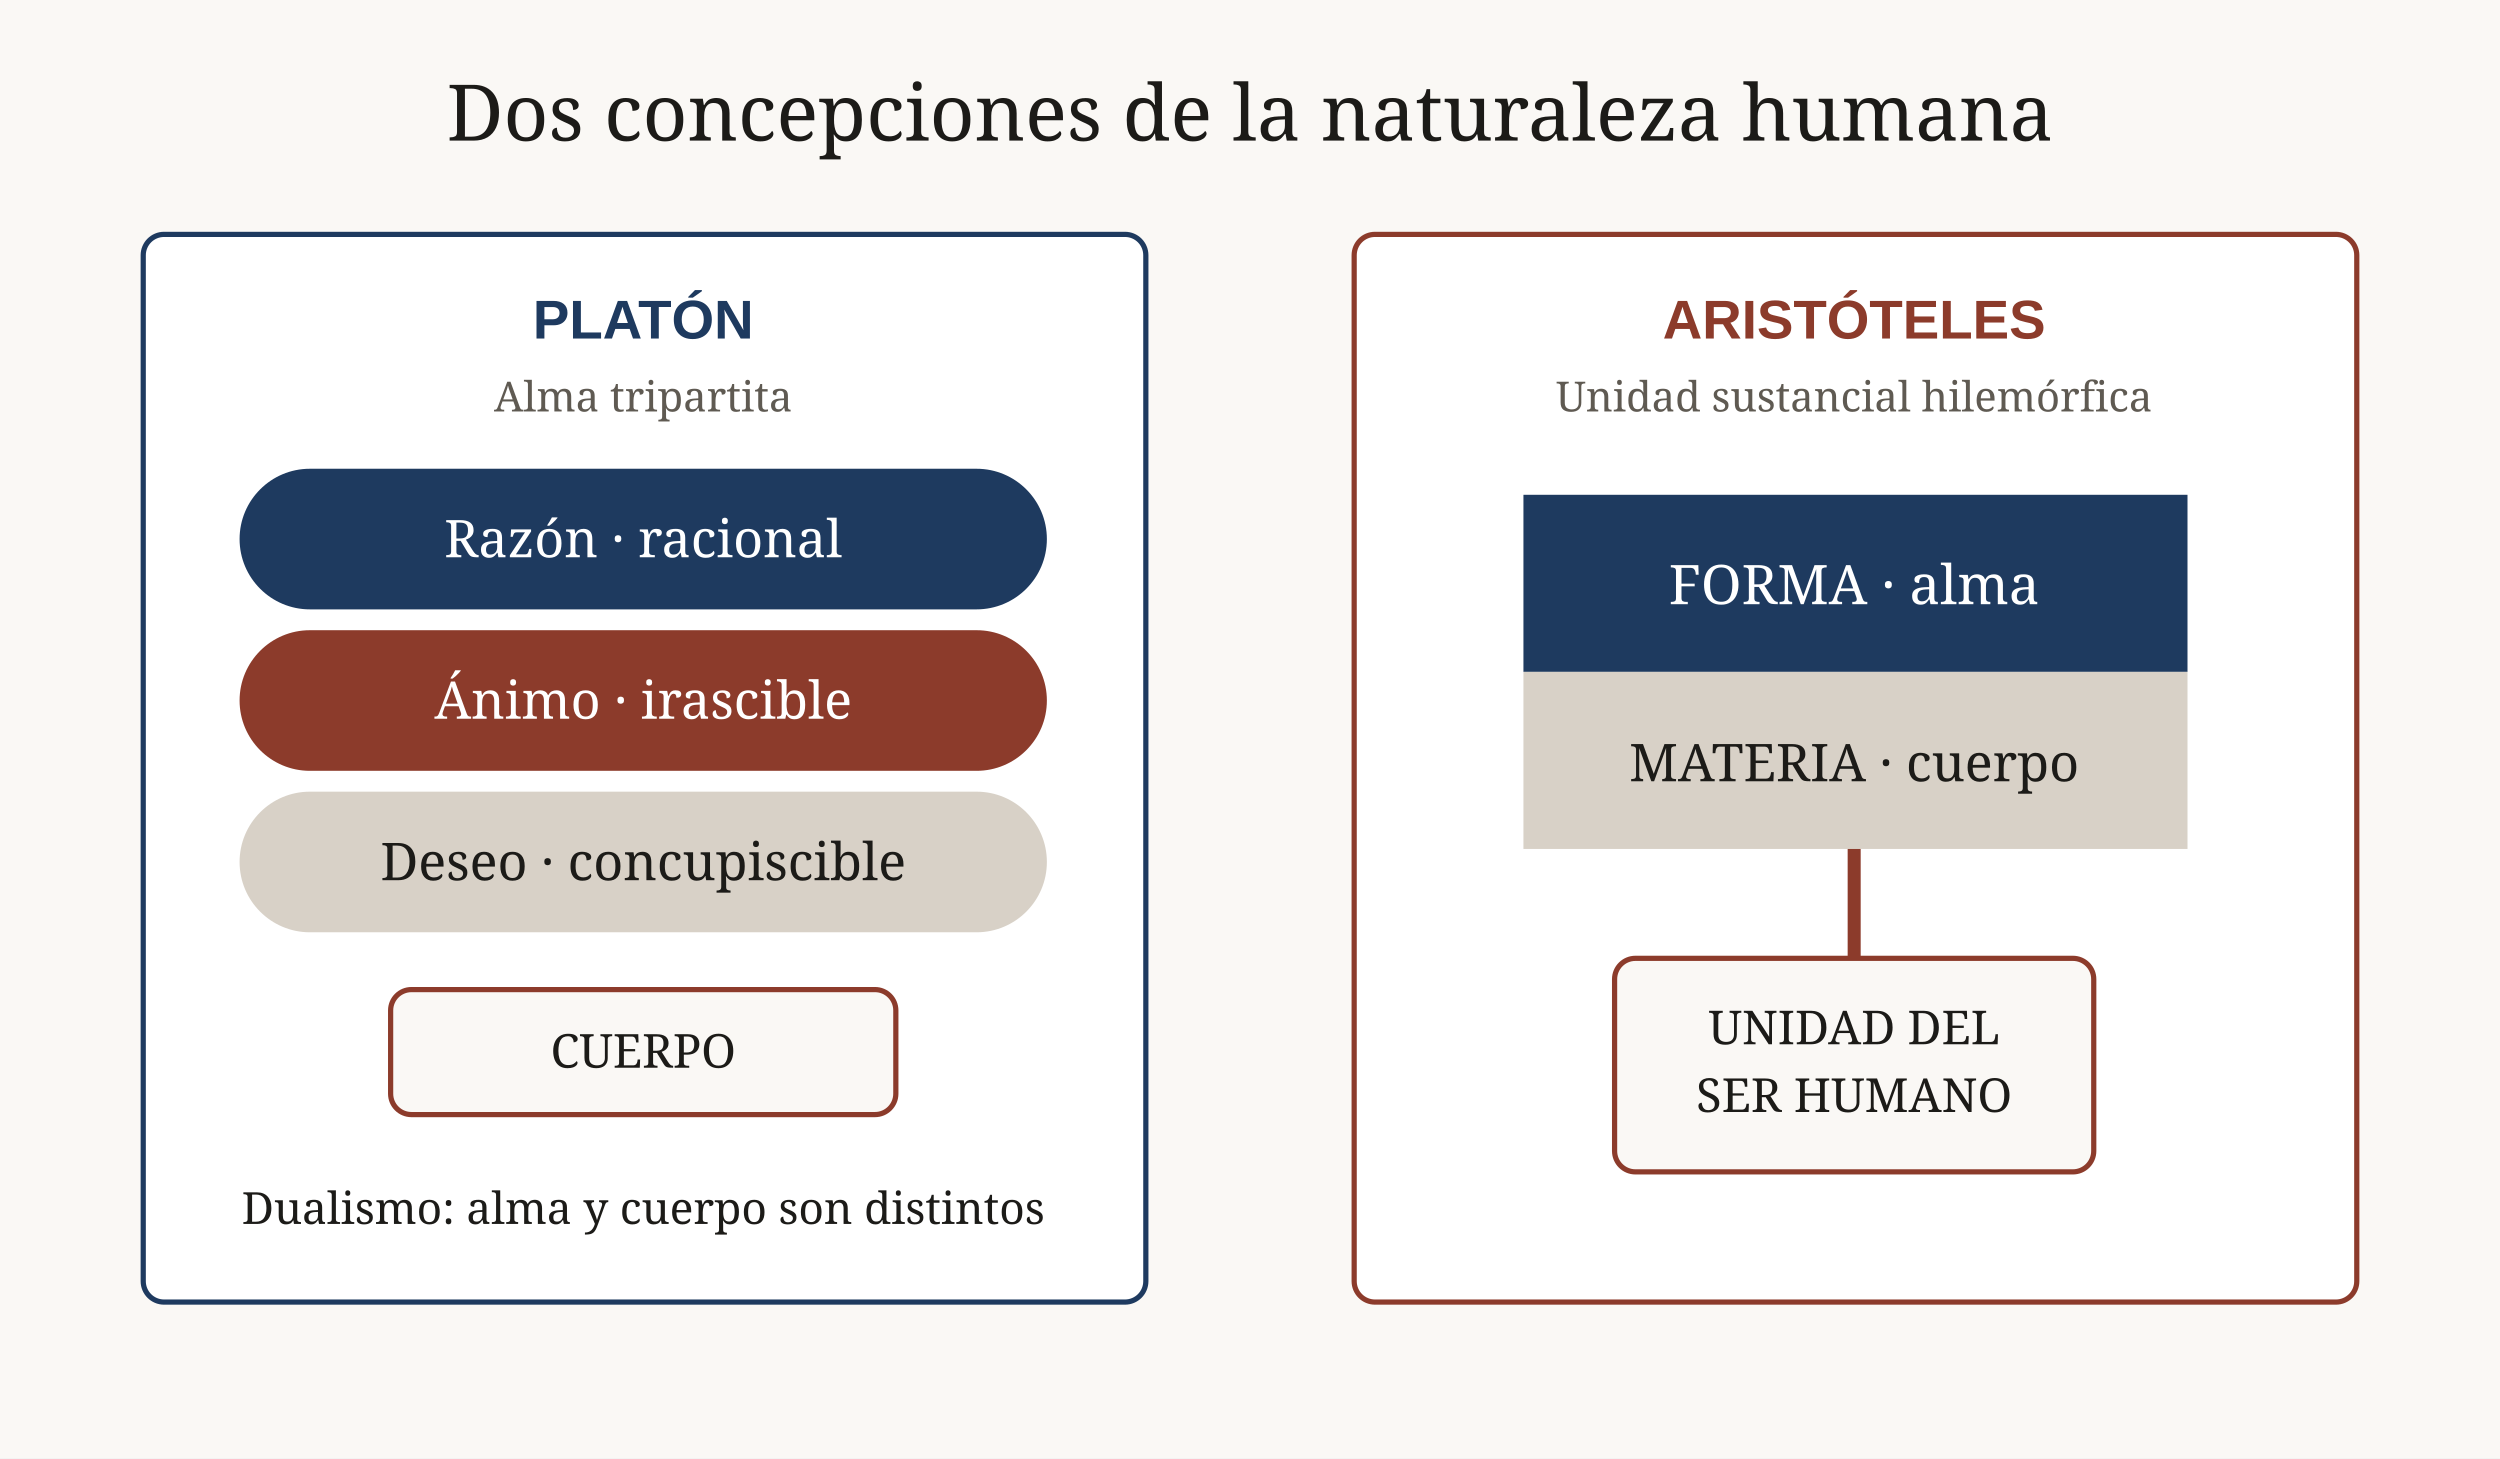
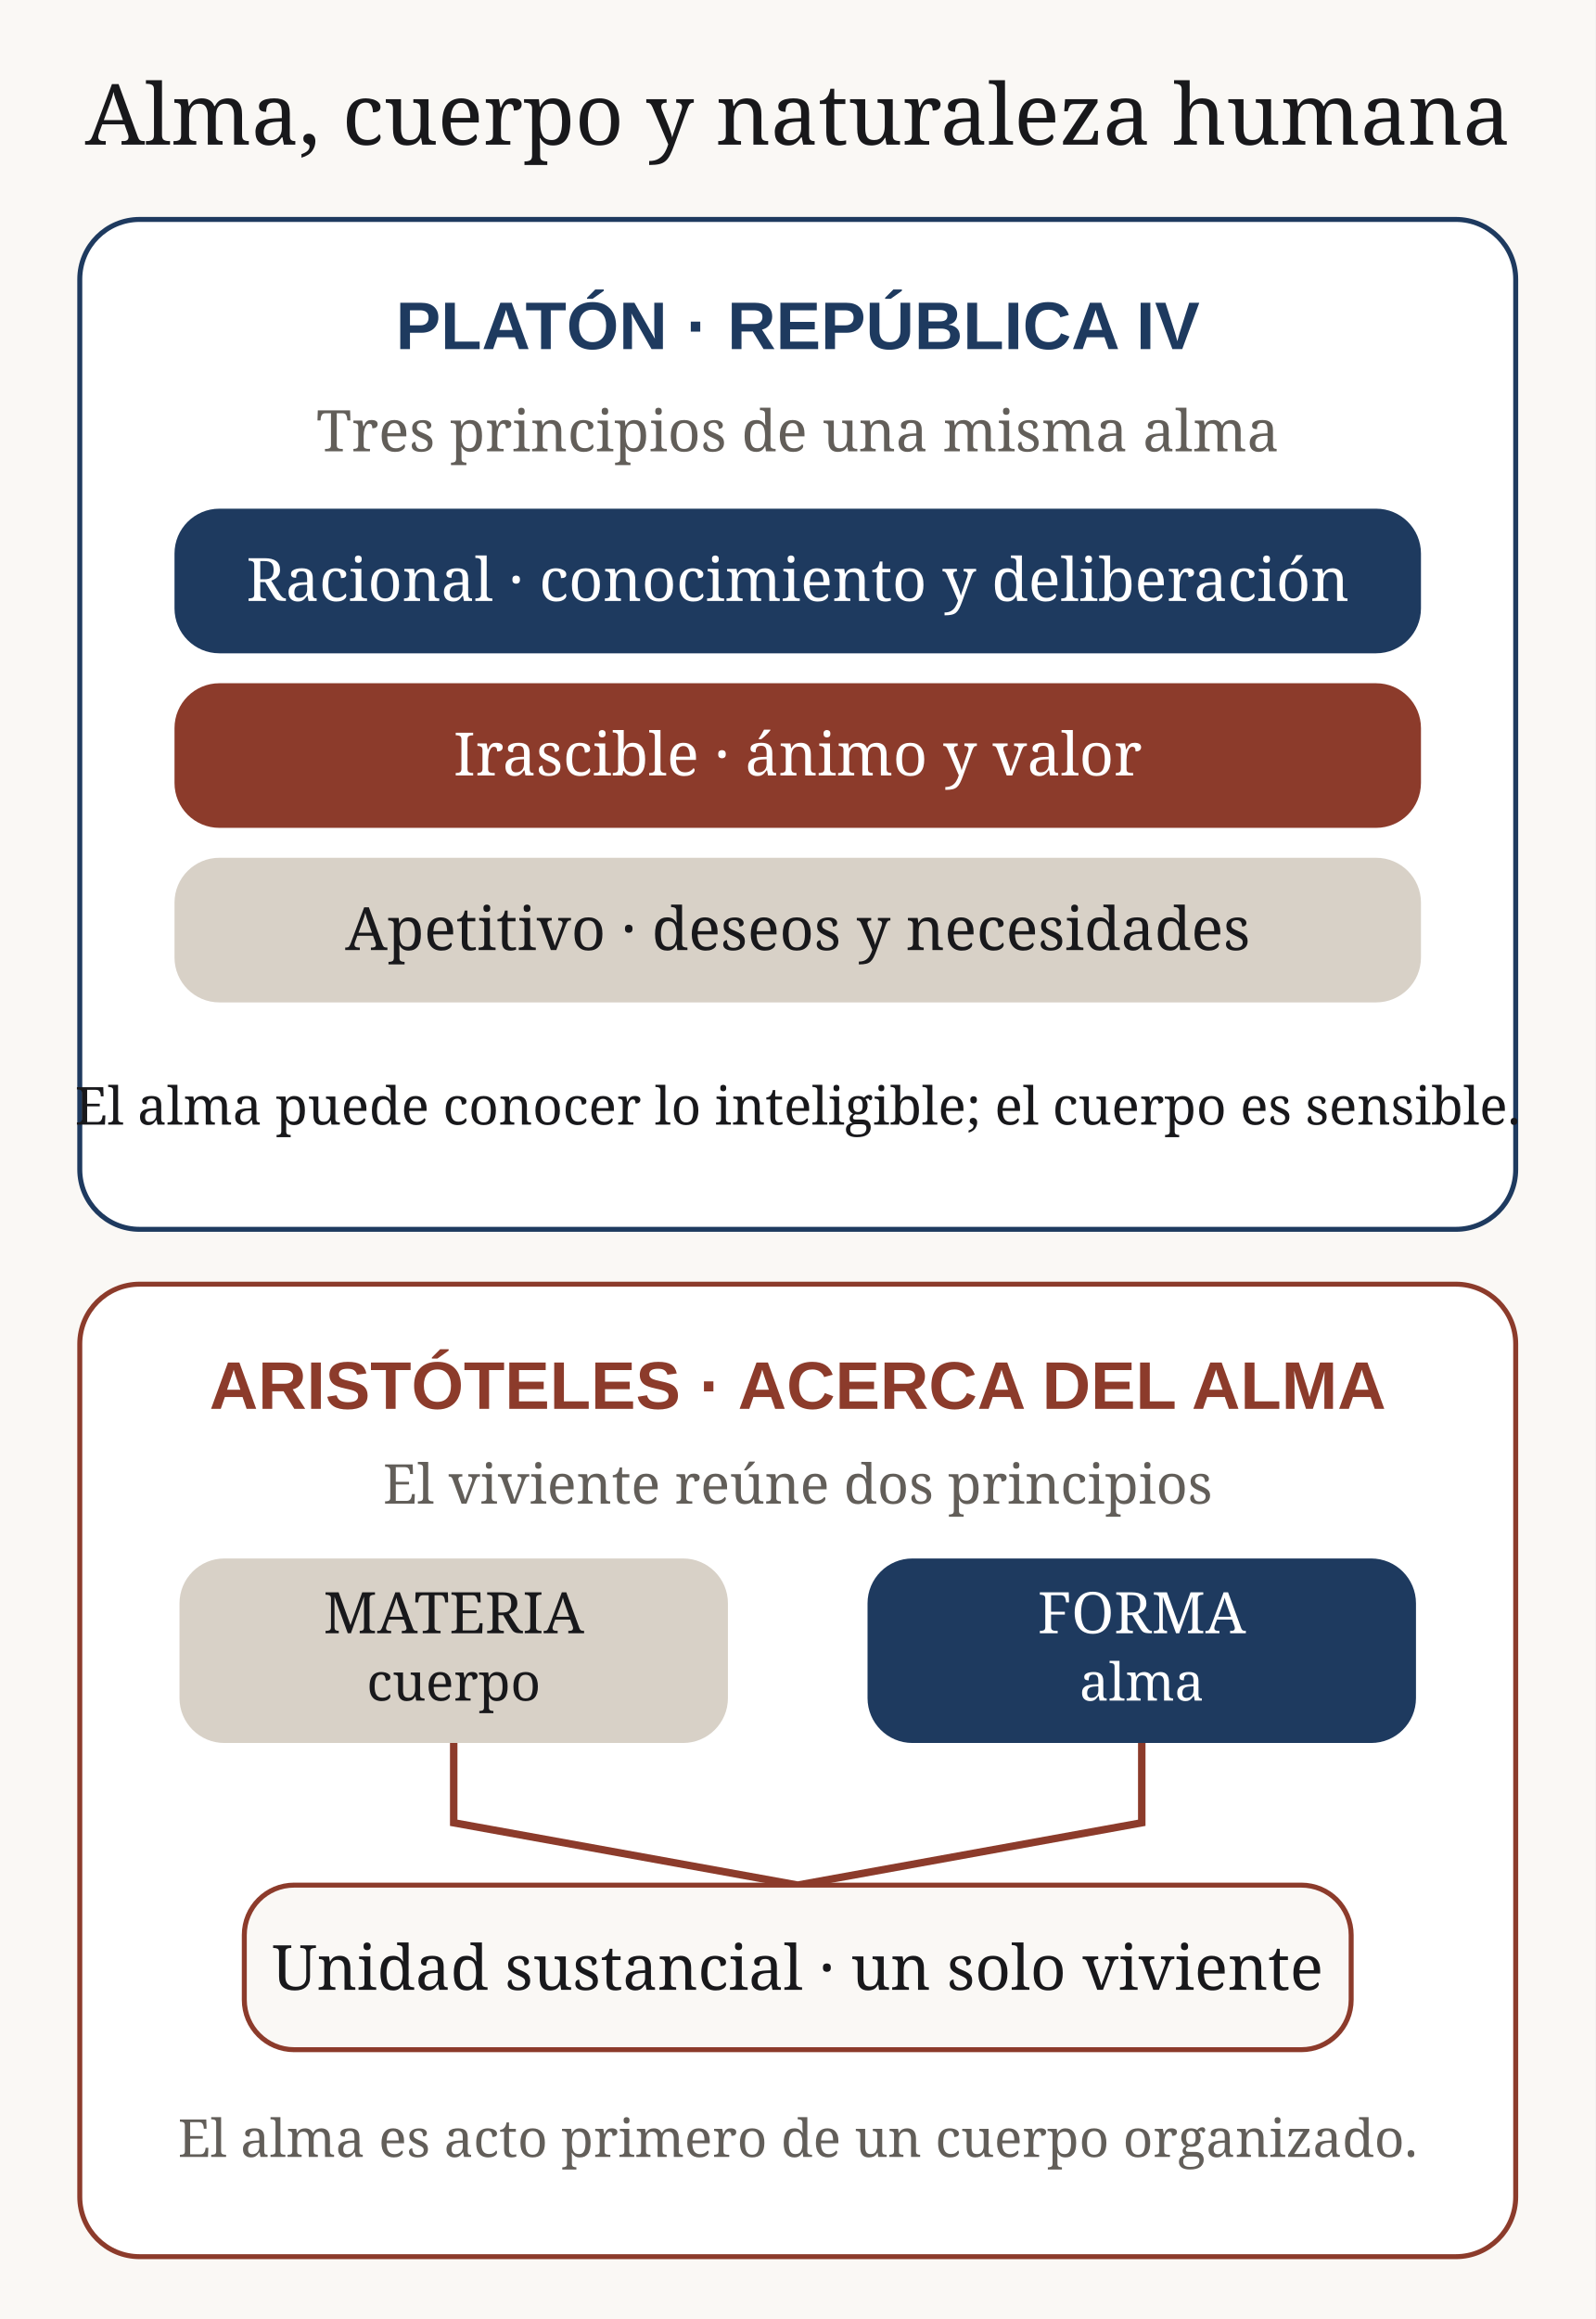
- <svg xmlns="http://www.w3.org/2000/svg" viewBox="0 0 960 560" role="img" aria-labelledby="title desc">
-   <rect width="960" height="560" fill="#FAF8F5" />
-   <text x="480" y="54" text-anchor="middle" fill="#1C1B18" font-family="Georgia, serif" font-size="30">Dos concepciones de la naturaleza humana</text>
-   <rect x="55" y="90" width="385" height="410" rx="8" fill="#FFFFFF" stroke="#1E3A5F" stroke-width="2" />
-   <text x="247" y="130" text-anchor="middle" fill="#1E3A5F" font-family="Arial, sans-serif" font-size="21" font-weight="700">PLATÓN</text>
-   <text x="247" y="158" text-anchor="middle" fill="#5f5a52" font-family="Georgia, serif" font-size="16">Alma tripartita</text>
-   <rect x="92" y="180" width="310" height="54" rx="27" fill="#1E3A5F" />
-   <text x="247" y="214" text-anchor="middle" fill="#FFFFFF" font-family="Georgia, serif" font-size="20">Razón · racional</text>
-   <rect x="92" y="242" width="310" height="54" rx="27" fill="#8C3B2B" />
-   <text x="247" y="276" text-anchor="middle" fill="#FFFFFF" font-family="Georgia, serif" font-size="20">Ánimo · irascible</text>
-   <rect x="92" y="304" width="310" height="54" rx="27" fill="#d8d1c7" />
-   <text x="247" y="338" text-anchor="middle" fill="#1C1B18" font-family="Georgia, serif" font-size="20">Deseo · concupiscible</text>
-   <rect x="150" y="380" width="194" height="48" rx="8" fill="#FAF8F5" stroke="#8C3B2B" stroke-width="2" />
-   <text x="247" y="410" text-anchor="middle" fill="#1C1B18" font-family="Georgia, serif" font-size="18">CUERPO</text>
-   <text x="247" y="470" text-anchor="middle" fill="#1C1B18" font-family="Georgia, serif" font-size="17">Dualismo: alma y cuerpo son distintos</text>
-   <rect x="520" y="90" width="385" height="410" rx="8" fill="#FFFFFF" stroke="#8C3B2B" stroke-width="2" />
-   <text x="712" y="130" text-anchor="middle" fill="#8C3B2B" font-family="Arial, sans-serif" font-size="21" font-weight="700">ARISTÓTELES</text>
-   <text x="712" y="158" text-anchor="middle" fill="#5f5a52" font-family="Georgia, serif" font-size="16">Unidad sustancial hilemórfica</text>
-   <rect x="585" y="190" width="255" height="68" fill="#1E3A5F" />
-   <text x="712" y="232" text-anchor="middle" fill="#FFFFFF" font-family="Georgia, serif" font-size="21">FORMA · alma</text>
-   <rect x="585" y="258" width="255" height="68" fill="#d8d1c7" />
-   <text x="712" y="300" text-anchor="middle" fill="#1C1B18" font-family="Georgia, serif" font-size="20">MATERIA · cuerpo</text>
-   <path d="M712 326v42" stroke="#8C3B2B" stroke-width="5" />
-   <rect x="620" y="368" width="184" height="82" rx="8" fill="#FAF8F5" stroke="#8C3B2B" stroke-width="2" />
-   <text x="712" y="401" text-anchor="middle" fill="#1C1B18" font-family="Georgia, serif" font-size="18">UNIDAD DEL</text>
-   <text x="712" y="427" text-anchor="middle" fill="#1C1B18" font-family="Georgia, serif" font-size="18">SER HUMANO</text>
+ <svg xmlns="http://www.w3.org/2000/svg" viewBox="0 0 640 930" role="img" aria-labelledby="title desc">
+   <rect width="640" height="930" fill="#FAF8F5" />
+   <text x="320" y="58" text-anchor="middle" fill="#18181B" font-family="Georgia, serif" font-size="34">Alma, cuerpo y naturaleza humana</text>
+   <rect x="32" y="88" width="576" height="405" rx="24" fill="#FFFFFF" stroke="#1E3A5F" stroke-width="2" />
+   <text x="320" y="140" text-anchor="middle" fill="#1E3A5F" font-family="Arial, sans-serif" font-size="27" font-weight="700">PLATÓN · REPÚBLICA IV</text>
+   <text x="320" y="181" text-anchor="middle" fill="#625E59" font-family="Georgia, serif" font-size="23">Tres principios de una misma alma</text>
+   <rect x="70" y="204" width="500" height="58" rx="18" fill="#1E3A5F" />
+   <text x="320" y="241" text-anchor="middle" fill="#FFFFFF" font-family="Georgia, serif" font-size="24">Racional · conocimiento y deliberación</text>
+   <rect x="70" y="274" width="500" height="58" rx="18" fill="#8C3B2B" />
+   <text x="320" y="311" text-anchor="middle" fill="#FFFFFF" font-family="Georgia, serif" font-size="24">Irascible · ánimo y valor</text>
+   <rect x="70" y="344" width="500" height="58" rx="18" fill="#D8D1C7" />
+   <text x="320" y="381" text-anchor="middle" fill="#18181B" font-family="Georgia, serif" font-size="24">Apetitivo · deseos y necesidades</text>
+   <text x="320" y="451" text-anchor="middle" fill="#18181B" font-family="Georgia, serif" font-size="21">El alma puede conocer lo inteligible; el cuerpo es sensible.</text>
+   <rect x="32" y="515" width="576" height="390" rx="24" fill="#FFFFFF" stroke="#8C3B2B" stroke-width="2" />
+   <text x="320" y="565" text-anchor="middle" fill="#8C3B2B" font-family="Arial, sans-serif" font-size="27" font-weight="700">ARISTÓTELES · ACERCA DEL ALMA</text>
+   <text x="320" y="603" text-anchor="middle" fill="#625E59" font-family="Georgia, serif" font-size="22">El viviente reúne dos principios</text>
+   <rect x="72" y="625" width="220" height="74" rx="18" fill="#D8D1C7" />
+   <text x="182" y="655" text-anchor="middle" fill="#18181B" font-family="Georgia, serif" font-size="23">MATERIA</text>
+   <text x="182" y="682" text-anchor="middle" fill="#18181B" font-family="Georgia, serif" font-size="21">cuerpo</text>
+   <rect x="348" y="625" width="220" height="74" rx="18" fill="#1E3A5F" />
+   <text x="458" y="655" text-anchor="middle" fill="#FFFFFF" font-family="Georgia, serif" font-size="23">FORMA</text>
+   <text x="458" y="682" text-anchor="middle" fill="#FFFFFF" font-family="Georgia, serif" font-size="21">alma</text>
+   <path d="M182 699v32l138 25m138-57v32l-138 25" fill="none" stroke="#8C3B2B" stroke-width="3" />
+   <rect x="98" y="756" width="444" height="66" rx="20" fill="#FAF8F5" stroke="#8C3B2B" stroke-width="2" />
+   <text x="320" y="798" text-anchor="middle" fill="#18181B" font-family="Georgia, serif" font-size="25">Unidad sustancial · un solo viviente</text>
+   <text x="320" y="865" text-anchor="middle" fill="#625E59" font-family="Georgia, serif" font-size="21">El alma es acto primero de un cuerpo organizado.</text>
</svg>
